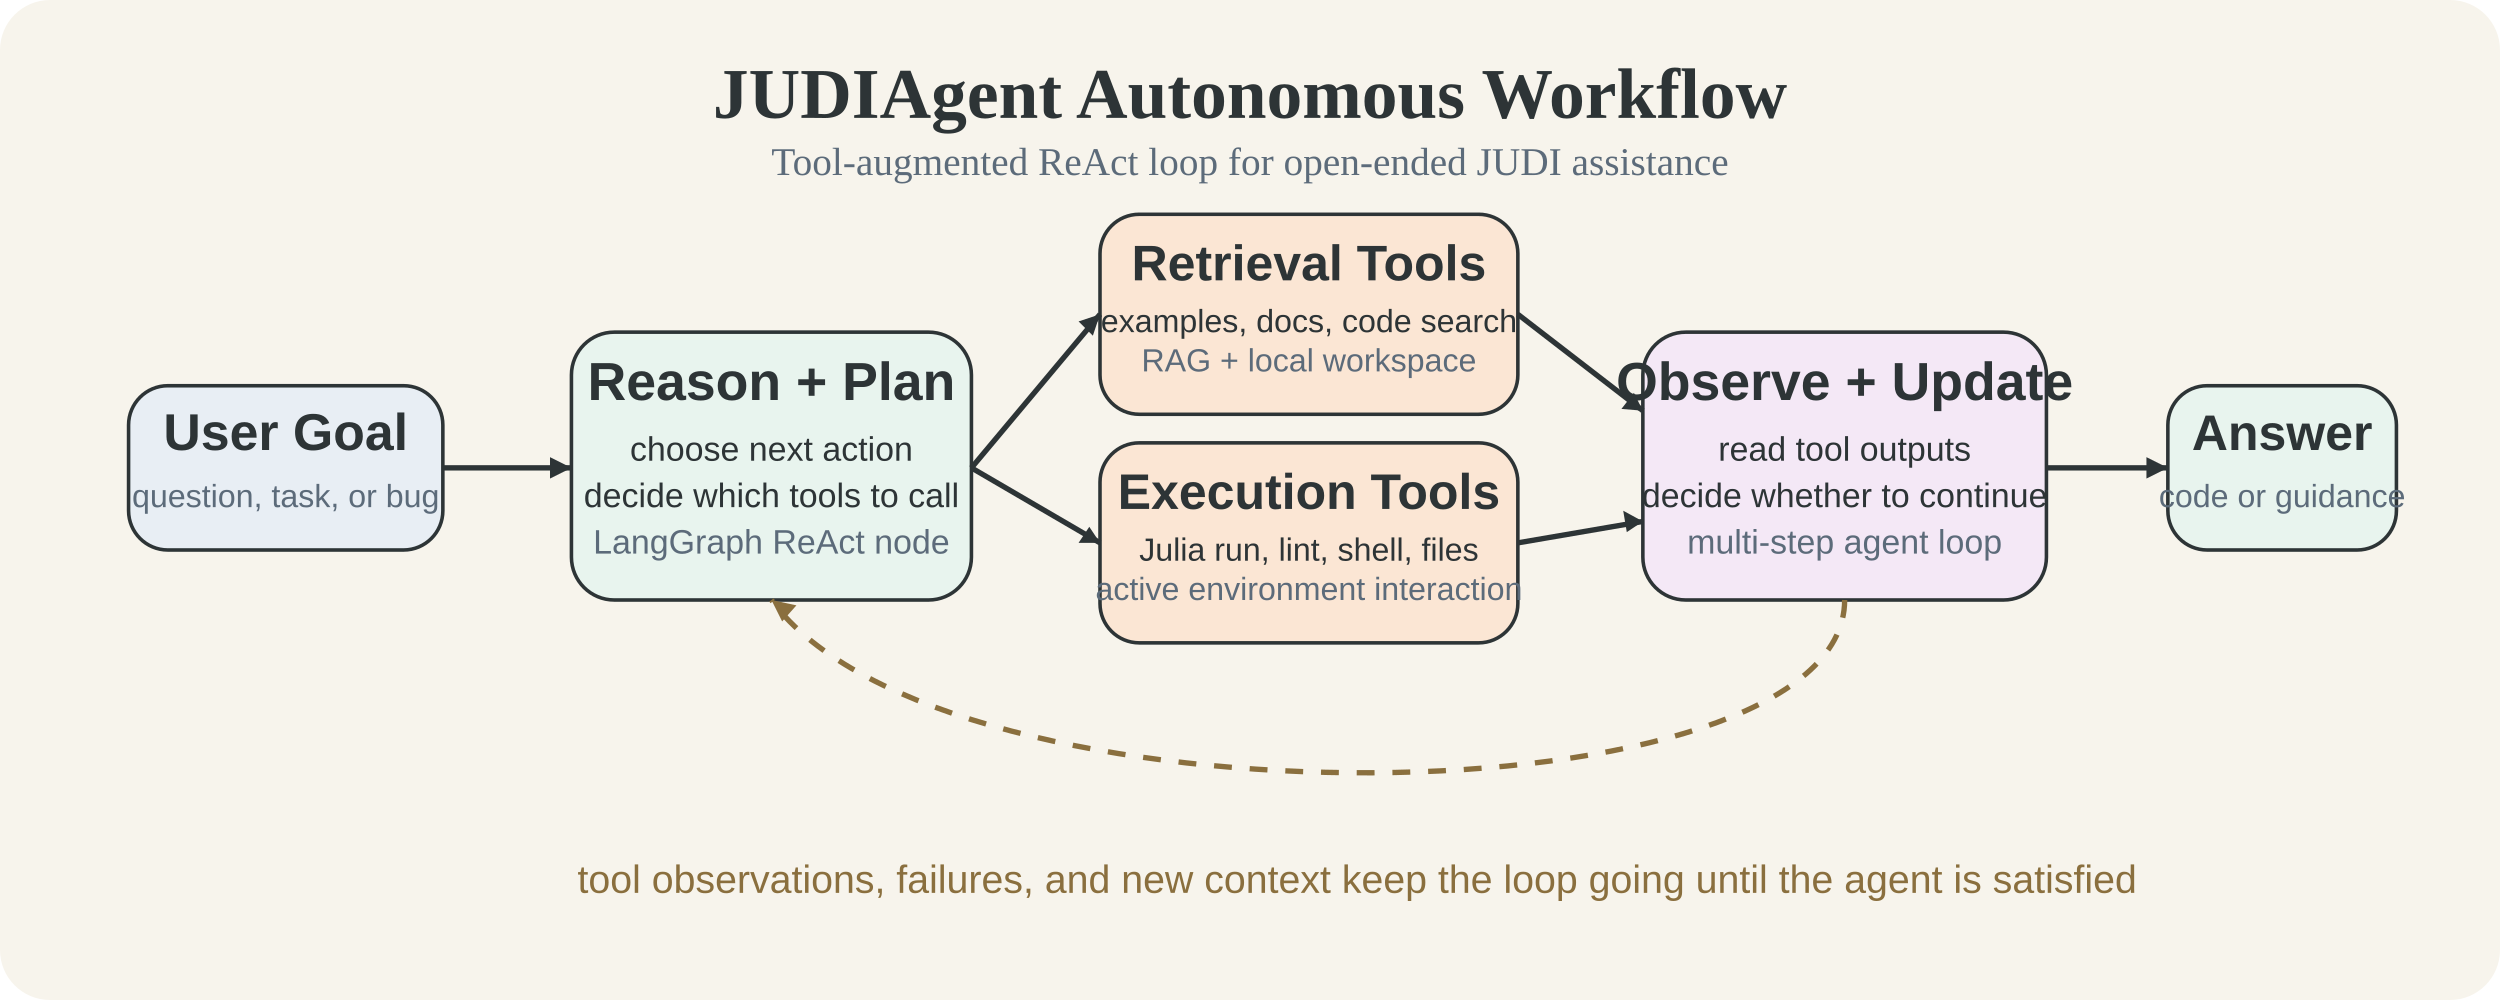
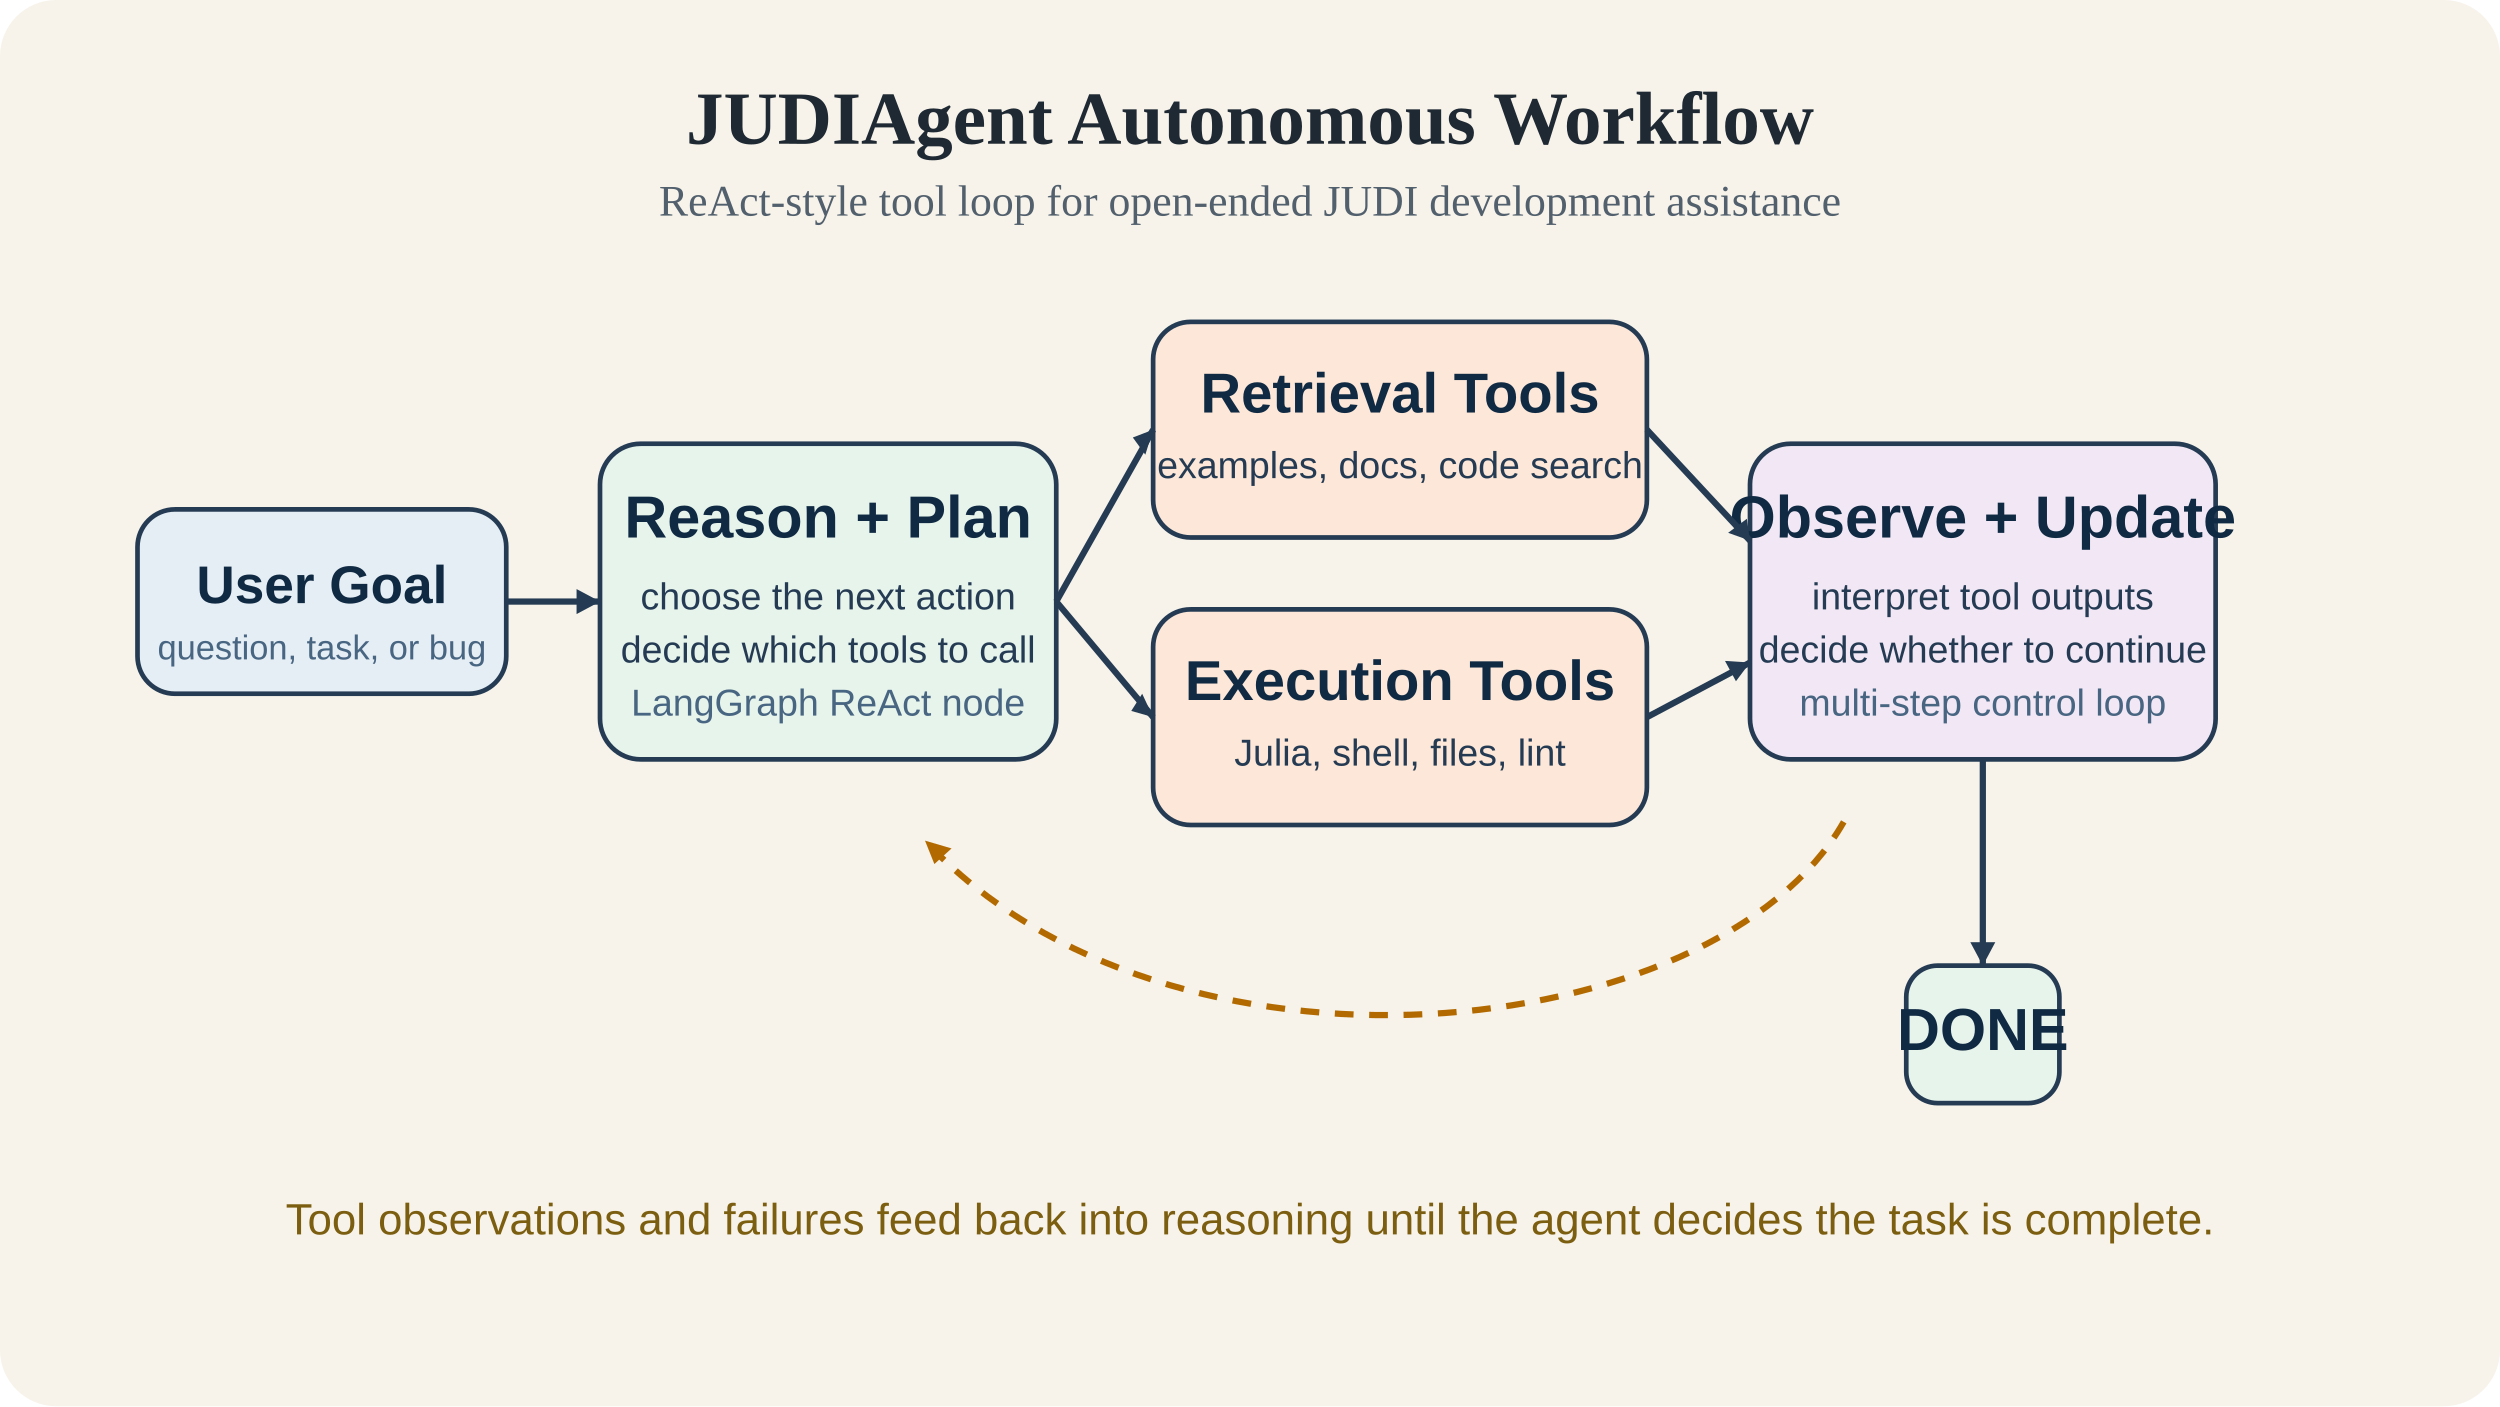
- <svg xmlns="http://www.w3.org/2000/svg" width="1400" height="560" viewBox="0 0 1400 560" fill="none">
-   <rect width="1400" height="560" rx="28" fill="#F7F4EC" />
-   <text x="700" y="66" text-anchor="middle" font-family="Georgia, 'Times New Roman', serif" font-size="40" font-weight="700" fill="#2D3436">JUDIAgent Autonomous Workflow</text>
-   <text x="700" y="98" text-anchor="middle" font-family="Georgia, 'Times New Roman', serif" font-size="22" fill="#5C6B7A">Tool-augmented ReAct loop for open-ended JUDI assistance</text>
-   <rect x="72" y="216" width="176" height="92" rx="22" fill="#E8EEF4" stroke="#2D3436" stroke-width="2" />
-   <text x="160" y="252" text-anchor="middle" font-family="Arial, sans-serif" font-size="29" font-weight="700" fill="#2D3436">User Goal</text>
-   <text x="160" y="284" text-anchor="middle" font-family="Arial, sans-serif" font-size="18" fill="#5C6B7A">question, task, or bug</text>
-   <rect x="320" y="186" width="224" height="150" rx="24" fill="#E8F4EE" stroke="#2D3436" stroke-width="2" />
-   <text x="432" y="224" text-anchor="middle" font-family="Arial, sans-serif" font-size="30" font-weight="700" fill="#2D3436">Reason + Plan</text>
-   <text x="432" y="258" text-anchor="middle" font-family="Arial, sans-serif" font-size="19" fill="#2D3436">choose next action</text>
-   <text x="432" y="284" text-anchor="middle" font-family="Arial, sans-serif" font-size="19" fill="#2D3436">decide which tools to call</text>
-   <text x="432" y="310" text-anchor="middle" font-family="Arial, sans-serif" font-size="19" fill="#5C6B7A">LangGraph ReAct node</text>
-   <rect x="616" y="120" width="234" height="112" rx="22" fill="#FBE6D4" stroke="#2D3436" stroke-width="2" />
-   <text x="733" y="157" text-anchor="middle" font-family="Arial, sans-serif" font-size="28" font-weight="700" fill="#2D3436">Retrieval Tools</text>
-   <text x="733" y="186" text-anchor="middle" font-family="Arial, sans-serif" font-size="18" fill="#2D3436">examples, docs, code search</text>
-   <text x="733" y="208" text-anchor="middle" font-family="Arial, sans-serif" font-size="18" fill="#5C6B7A">RAG + local workspace</text>
-   <rect x="616" y="248" width="234" height="112" rx="22" fill="#FBE6D4" stroke="#2D3436" stroke-width="2" />
-   <text x="733" y="285" text-anchor="middle" font-family="Arial, sans-serif" font-size="28" font-weight="700" fill="#2D3436">Execution Tools</text>
-   <text x="733" y="314" text-anchor="middle" font-family="Arial, sans-serif" font-size="18" fill="#2D3436">Julia run, lint, shell, files</text>
-   <text x="733" y="336" text-anchor="middle" font-family="Arial, sans-serif" font-size="18" fill="#5C6B7A">active environment interaction</text>
-   <rect x="920" y="186" width="226" height="150" rx="24" fill="#F4E8F6" stroke="#2D3436" stroke-width="2" />
-   <text x="1033" y="224" text-anchor="middle" font-family="Arial, sans-serif" font-size="30" font-weight="700" fill="#2D3436">Observe + Update</text>
-   <text x="1033" y="258" text-anchor="middle" font-family="Arial, sans-serif" font-size="19" fill="#2D3436">read tool outputs</text>
-   <text x="1033" y="284" text-anchor="middle" font-family="Arial, sans-serif" font-size="19" fill="#2D3436">decide whether to continue</text>
-   <text x="1033" y="310" text-anchor="middle" font-family="Arial, sans-serif" font-size="19" fill="#5C6B7A">multi-step agent loop</text>
-   <rect x="1214" y="216" width="128" height="92" rx="22" fill="#E8F4EE" stroke="#2D3436" stroke-width="2" />
-   <text x="1278" y="252" text-anchor="middle" font-family="Arial, sans-serif" font-size="28" font-weight="700" fill="#2D3436">Answer</text>
-   <text x="1278" y="284" text-anchor="middle" font-family="Arial, sans-serif" font-size="18" fill="#5C6B7A">code or guidance</text>
-   <path d="M248 262 L320 262" stroke="#2D3436" stroke-width="3" />
-   <polygon points="320,262 308,256 308,268" fill="#2D3436" />
-   <path d="M544 262 L616 176" stroke="#2D3436" stroke-width="3" />
-   <polygon points="616,176 604,180 612,188" fill="#2D3436" />
-   <path d="M544 262 L616 304" stroke="#2D3436" stroke-width="3" />
-   <polygon points="616,304 604,304 610,295" fill="#2D3436" />
-   <path d="M850 176 L920 230" stroke="#2D3436" stroke-width="3" />
-   <polygon points="920,230 908,229 915,220" fill="#2D3436" />
-   <path d="M850 304 L920 292" stroke="#2D3436" stroke-width="3" />
-   <polygon points="920,292 909,286 911,298" fill="#2D3436" />
-   <path d="M1146 262 L1214 262" stroke="#2D3436" stroke-width="3" />
-   <polygon points="1214,262 1202,256 1202,268" fill="#2D3436" />
-   <path d="M1033 336 C1033 462 528 468 432 336" stroke="#8A6F3E" stroke-width="3" stroke-dasharray="10 10" fill="none" />
-   <polygon points="432,336 438,348 446,339" fill="#8A6F3E" />
-   <text x="760" y="500" text-anchor="middle" font-family="Arial, sans-serif" font-size="22" fill="#8A6F3E">tool observations, failures, and new context keep the loop going until the agent is satisfied</text>
+ <svg xmlns="http://www.w3.org/2000/svg" width="1600" height="900" viewBox="0 0 1600 900" fill="none">
+   <rect width="1600" height="900" rx="36" fill="#F7F3EA" />
+   <text x="800" y="92" text-anchor="middle" font-family="Georgia, 'Times New Roman', serif" font-size="48" font-weight="700" fill="#1F2933">JUDIAgent Autonomous Workflow</text>
+   <text x="800" y="138" text-anchor="middle" font-family="Georgia, 'Times New Roman', serif" font-size="28" fill="#52606D">ReAct-style tool loop for open-ended JUDI development assistance</text>
+   <rect x="88" y="326" width="236" height="118" rx="24" fill="#E6EEF5" stroke="#243B53" stroke-width="3" />
+   <text x="206" y="386" text-anchor="middle" font-family="Arial, sans-serif" font-size="34" font-weight="700" fill="#102A43">User Goal</text>
+   <text x="206" y="422" text-anchor="middle" font-family="Arial, sans-serif" font-size="22" fill="#486581">question, task, or bug</text>
+   <rect x="384" y="284" width="292" height="202" rx="26" fill="#E7F4EC" stroke="#243B53" stroke-width="3" />
+   <text x="530" y="344" text-anchor="middle" font-family="Arial, sans-serif" font-size="38" font-weight="700" fill="#102A43">Reason + Plan</text>
+   <text x="530" y="390" text-anchor="middle" font-family="Arial, sans-serif" font-size="24" fill="#243B53">choose the next action</text>
+   <text x="530" y="424" text-anchor="middle" font-family="Arial, sans-serif" font-size="24" fill="#243B53">decide which tools to call</text>
+   <text x="530" y="458" text-anchor="middle" font-family="Arial, sans-serif" font-size="24" fill="#486581">LangGraph ReAct node</text>
+   <rect x="738" y="206" width="316" height="138" rx="24" fill="#FCE7D8" stroke="#243B53" stroke-width="3" />
+   <text x="896" y="264" text-anchor="middle" font-family="Arial, sans-serif" font-size="36" font-weight="700" fill="#102A43">Retrieval Tools</text>
+   <text x="896" y="306" text-anchor="middle" font-family="Arial, sans-serif" font-size="24" fill="#243B53">examples, docs, code search</text>
+   <rect x="738" y="390" width="316" height="138" rx="24" fill="#FCE7D8" stroke="#243B53" stroke-width="3" />
+   <text x="896" y="448" text-anchor="middle" font-family="Arial, sans-serif" font-size="36" font-weight="700" fill="#102A43">Execution Tools</text>
+   <text x="896" y="490" text-anchor="middle" font-family="Arial, sans-serif" font-size="24" fill="#243B53">Julia, shell, files, lint</text>
+   <rect x="1120" y="284" width="298" height="202" rx="26" fill="#F2E8F5" stroke="#243B53" stroke-width="3" />
+   <text x="1269" y="344" text-anchor="middle" font-family="Arial, sans-serif" font-size="38" font-weight="700" fill="#102A43">Observe + Update</text>
+   <text x="1269" y="390" text-anchor="middle" font-family="Arial, sans-serif" font-size="24" fill="#243B53">interpret tool outputs</text>
+   <text x="1269" y="424" text-anchor="middle" font-family="Arial, sans-serif" font-size="24" fill="#243B53">decide whether to continue</text>
+   <text x="1269" y="458" text-anchor="middle" font-family="Arial, sans-serif" font-size="24" fill="#486581">multi-step control loop</text>
+   <rect x="1220" y="618" width="98" height="88" rx="20" fill="#E7F4EC" stroke="#243B53" stroke-width="3" />
+   <text x="1269" y="672" text-anchor="middle" font-family="Arial, sans-serif" font-size="38" font-weight="700" fill="#102A43">DONE</text>
+   <path d="M324 385 L384 385" stroke="#243B53" stroke-width="4" />
+   <polygon points="384,385 369,377 369,393" fill="#243B53" />
+   <path d="M676 385 L738 275" stroke="#243B53" stroke-width="4" />
+   <polygon points="738,275 725,280 733,291" fill="#243B53" />
+   <path d="M676 385 L738 459" stroke="#243B53" stroke-width="4" />
+   <polygon points="738,459 724,455 731,444" fill="#243B53" />
+   <path d="M1054 275 L1120 346" stroke="#243B53" stroke-width="4" />
+   <polygon points="1120,346 1106,341 1118,332" fill="#243B53" />
+   <path d="M1054 459 L1120 424" stroke="#243B53" stroke-width="4" />
+   <polygon points="1120,424 1104,423 1111,436" fill="#243B53" />
+   <path d="M1269 486 L1269 618" stroke="#243B53" stroke-width="4" />
+   <polygon points="1269,618 1261,603 1277,603" fill="#243B53" />
+   <path d="M1180 526 C1098 670 748 706 592 538" stroke="#B26A00" stroke-width="4" stroke-dasharray="12 10" fill="none" />
+   <polygon points="592,538 598,553 609,543" fill="#B26A00" />
+   <text x="800" y="790" text-anchor="middle" font-family="Arial, sans-serif" font-size="28" fill="#7C5E10">Tool observations and failures feed back into reasoning until the agent decides the task is complete.</text>
</svg>
